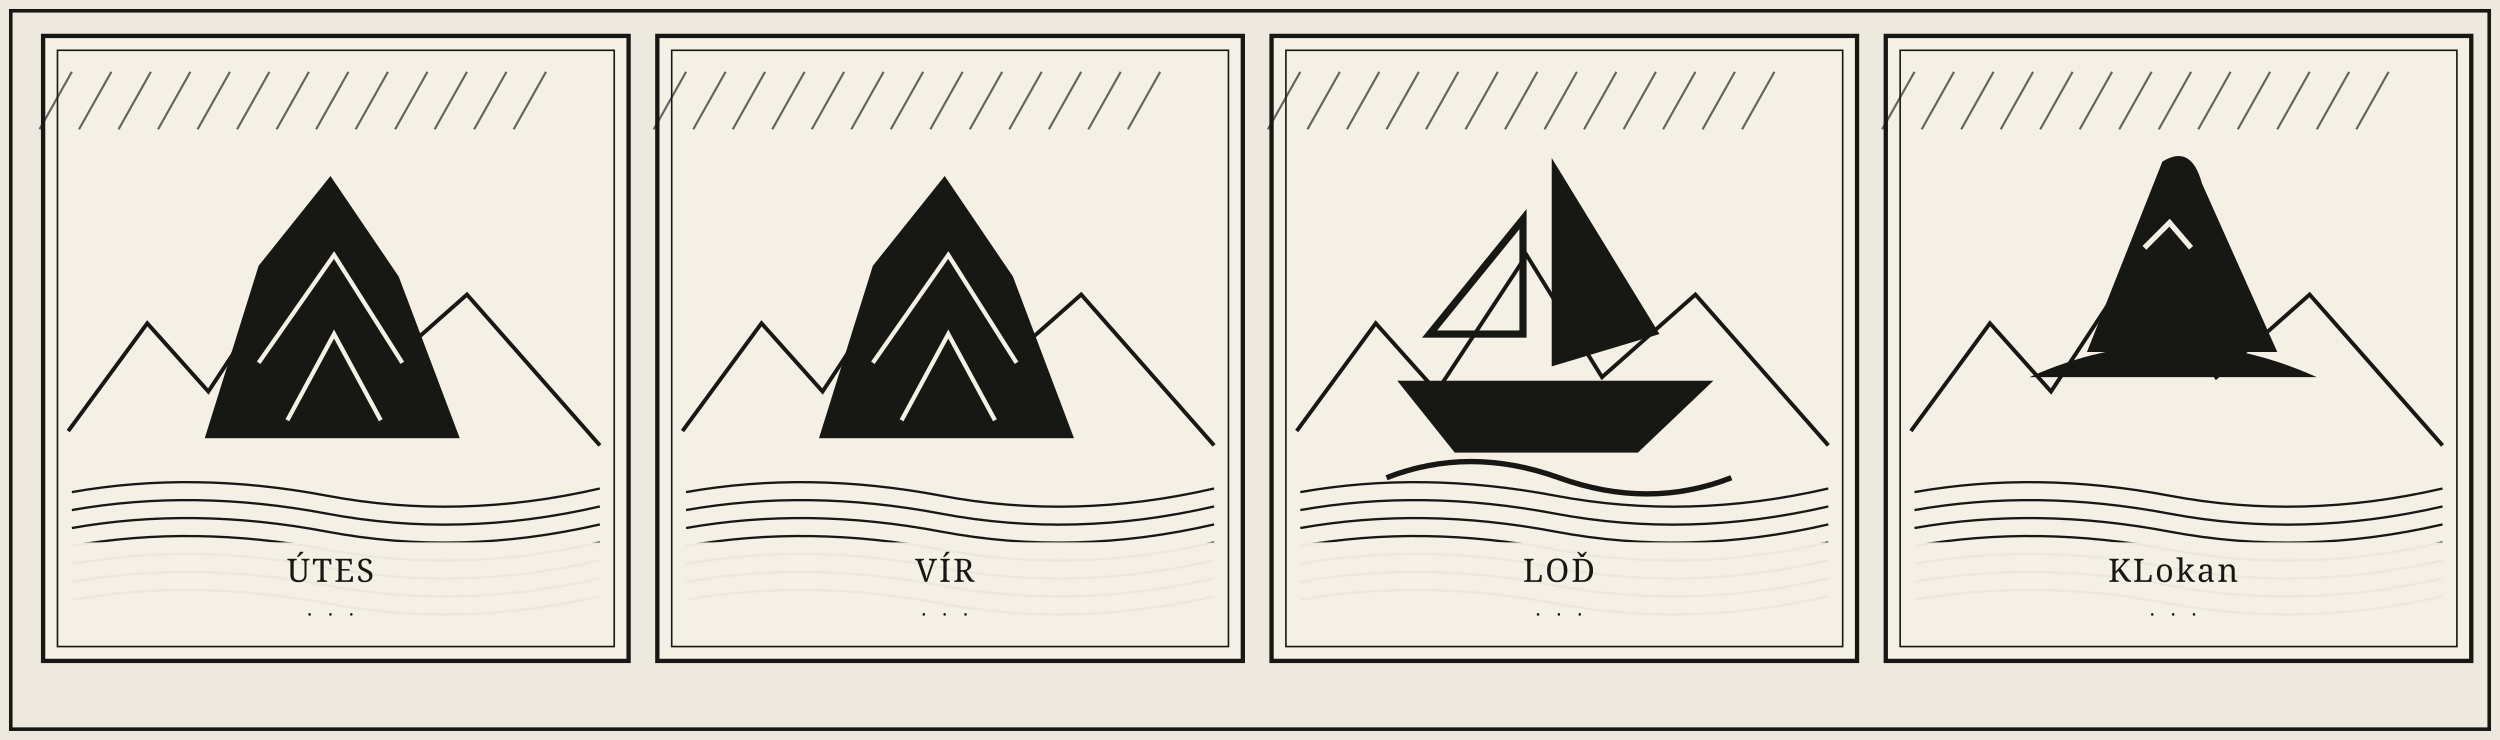
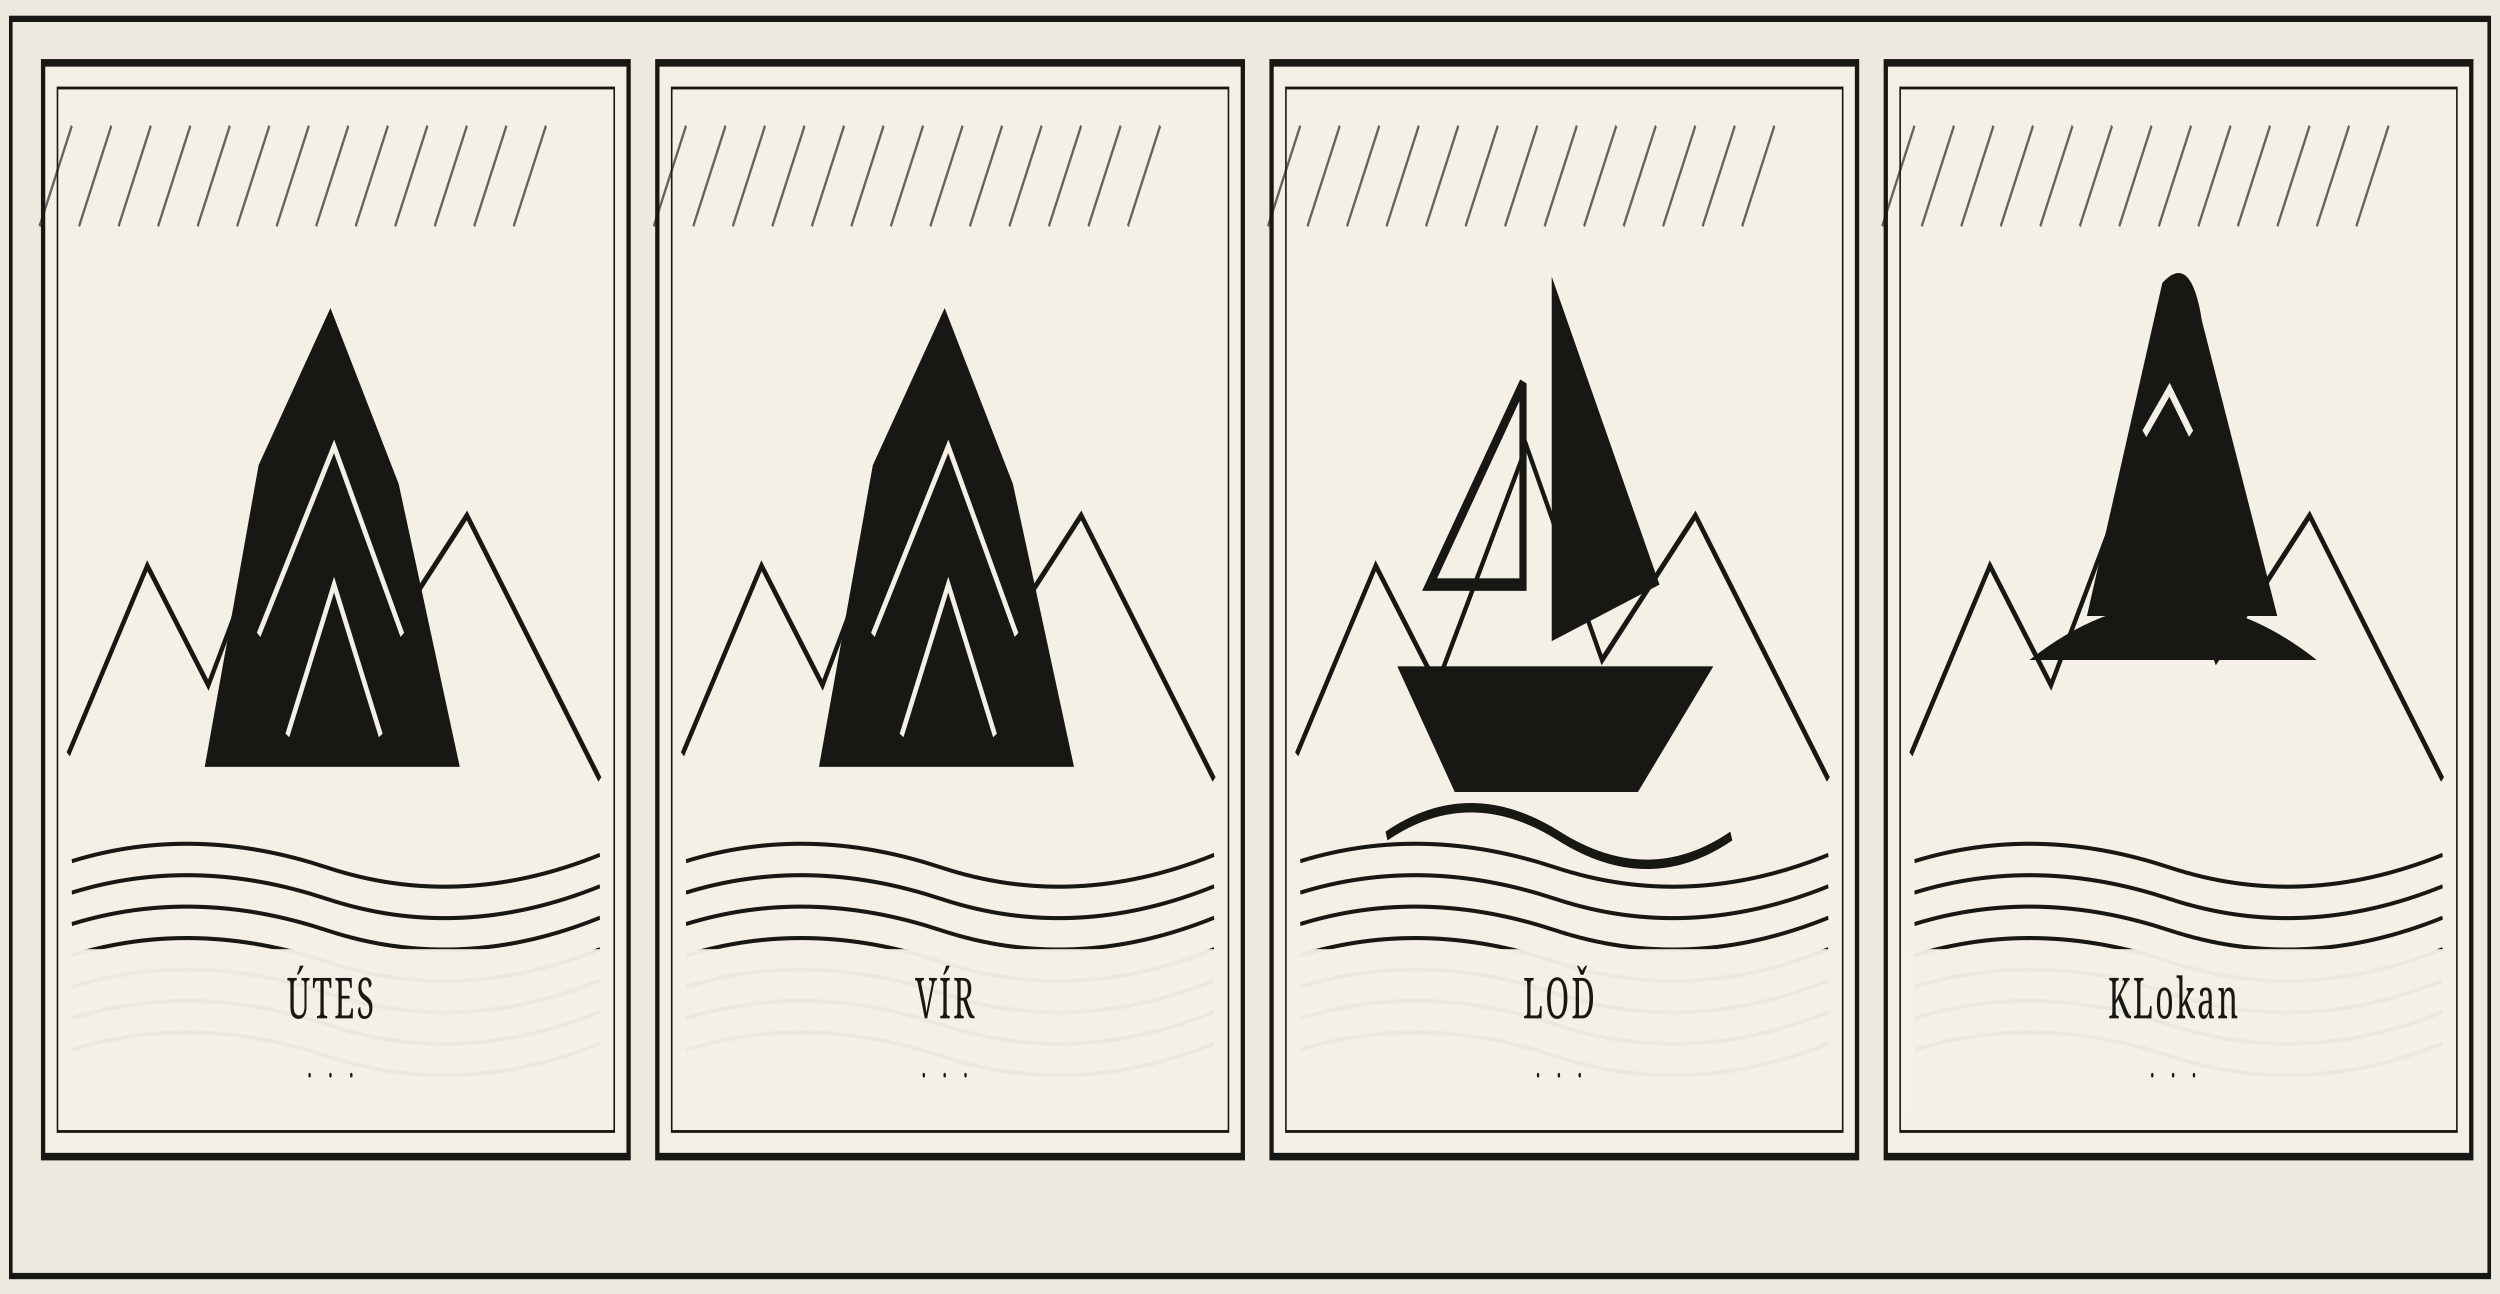
- <svg xmlns="http://www.w3.org/2000/svg" viewBox="0 0 696 206" role="img" aria-labelledby="title desc">
-   <defs>
-     <filter id="paper">
-       <feTurbulence type="fractalNoise" baseFrequency=".75" numOctaves="2" seed="10" />
-       <feColorMatrix values="0 0 0 0 .92 0 0 0 0 .9 0 0 0 0 .83 0 0 0 .12 0" />
-     </filter>
-   </defs>
-   <rect width="696" height="206" fill="#eee9de" />
-   <rect x="3" y="3" width="690" height="200" fill="none" stroke="#171714" stroke-width="1" />
-   <g>
-     <rect x="12" y="10" width="163" height="174" fill="#f5f0e6" stroke="#171714" stroke-width="1.2" />
-     <rect x="16" y="14" width="155" height="166" fill="none" stroke="#171714" stroke-width=".45" />
-     <path d="M20 20 l-9 16" stroke="#171714" stroke-width=".6" opacity=".65" />
-     <path d="M31 20 l-9 16" stroke="#171714" stroke-width=".6" opacity=".65" />
-     <path d="M42 20 l-9 16" stroke="#171714" stroke-width=".6" opacity=".65" />
-     <path d="M53 20 l-9 16" stroke="#171714" stroke-width=".6" opacity=".65" />
-     <path d="M64 20 l-9 16" stroke="#171714" stroke-width=".6" opacity=".65" />
-     <path d="M75 20 l-9 16" stroke="#171714" stroke-width=".6" opacity=".65" />
-     <path d="M86 20 l-9 16" stroke="#171714" stroke-width=".6" opacity=".65" />
-     <path d="M97 20 l-9 16" stroke="#171714" stroke-width=".6" opacity=".65" />
-     <path d="M108 20 l-9 16" stroke="#171714" stroke-width=".6" opacity=".65" />
-     <path d="M119 20 l-9 16" stroke="#171714" stroke-width=".6" opacity=".65" />
-     <path d="M130 20 l-9 16" stroke="#171714" stroke-width=".6" opacity=".65" />
-     <path d="M141 20 l-9 16" stroke="#171714" stroke-width=".6" opacity=".65" />
-     <path d="M152 20 l-9 16" stroke="#171714" stroke-width=".6" opacity=".65" />
-     <path d="M19 120L41 90L58 109L83 71L104 105L130 82L167 124" fill="none" stroke="#171714" stroke-width="1.1" />
-     <path d="M57 122L72 74L92 49L111 77L128 122Z" fill="#171714" />
-     <path d="M72 101L93 71L112 101M80 117L93 93L106 117" stroke="#f4f0e6" stroke-width="1.2" fill="none" />
-     <path d="M20 137 Q54 131 91 138 T167 136" fill="none" stroke="#171714" stroke-width=".65" />
-     <path d="M20 142 Q54 136 91 143 T167 141" fill="none" stroke="#171714" stroke-width=".65" />
-     <path d="M20 147 Q54 141 91 148 T167 146" fill="none" stroke="#171714" stroke-width=".65" />
-     <path d="M20 152 Q54 146 91 153 T167 151" fill="none" stroke="#171714" stroke-width=".65" />
-     <path d="M20 157 Q54 151 91 158 T167 156" fill="none" stroke="#171714" stroke-width=".65" />
-     <path d="M20 162 Q54 156 91 163 T167 161" fill="none" stroke="#171714" stroke-width=".65" />
-     <path d="M20 167 Q54 161 91 168 T167 166" fill="none" stroke="#171714" stroke-width=".65" />
-     <rect x="18" y="151" width="151" height="26" fill="#f5f0e6" opacity=".96" />
-     <text x="92" y="162" text-anchor="middle" font-family="Georgia,serif" font-size="9" letter-spacing=".6" fill="#171714">ÚTES</text>
-     <text x="92" y="173" text-anchor="middle" font-family="Georgia,serif" font-size="5.5" letter-spacing="1.5" fill="#171714">· · ·</text>
-   </g>
-   <g>
-     <rect x="183" y="10" width="163" height="174" fill="#f5f0e6" stroke="#171714" stroke-width="1.2" />
-     <rect x="187" y="14" width="155" height="166" fill="none" stroke="#171714" stroke-width=".45" />
-     <path d="M191 20 l-9 16" stroke="#171714" stroke-width=".6" opacity=".65" />
-     <path d="M202 20 l-9 16" stroke="#171714" stroke-width=".6" opacity=".65" />
-     <path d="M213 20 l-9 16" stroke="#171714" stroke-width=".6" opacity=".65" />
-     <path d="M224 20 l-9 16" stroke="#171714" stroke-width=".6" opacity=".65" />
-     <path d="M235 20 l-9 16" stroke="#171714" stroke-width=".6" opacity=".65" />
-     <path d="M246 20 l-9 16" stroke="#171714" stroke-width=".6" opacity=".65" />
-     <path d="M257 20 l-9 16" stroke="#171714" stroke-width=".6" opacity=".65" />
-     <path d="M268 20 l-9 16" stroke="#171714" stroke-width=".6" opacity=".65" />
-     <path d="M279 20 l-9 16" stroke="#171714" stroke-width=".6" opacity=".65" />
-     <path d="M290 20 l-9 16" stroke="#171714" stroke-width=".6" opacity=".65" />
-     <path d="M301 20 l-9 16" stroke="#171714" stroke-width=".6" opacity=".65" />
-     <path d="M312 20 l-9 16" stroke="#171714" stroke-width=".6" opacity=".65" />
-     <path d="M323 20 l-9 16" stroke="#171714" stroke-width=".6" opacity=".65" />
-     <path d="M190 120L212 90L229 109L254 71L275 105L301 82L338 124" fill="none" stroke="#171714" stroke-width="1.1" />
-     <path d="M228 122L243 74L263 49L282 77L299 122Z" fill="#171714" />
-     <path d="M243 101L264 71L283 101M251 117L264 93L277 117" stroke="#f4f0e6" stroke-width="1.2" fill="none" />
-     <path d="M191 137 Q225 131 262 138 T338 136" fill="none" stroke="#171714" stroke-width=".65" />
-     <path d="M191 142 Q225 136 262 143 T338 141" fill="none" stroke="#171714" stroke-width=".65" />
-     <path d="M191 147 Q225 141 262 148 T338 146" fill="none" stroke="#171714" stroke-width=".65" />
-     <path d="M191 152 Q225 146 262 153 T338 151" fill="none" stroke="#171714" stroke-width=".65" />
-     <path d="M191 157 Q225 151 262 158 T338 156" fill="none" stroke="#171714" stroke-width=".65" />
-     <path d="M191 162 Q225 156 262 163 T338 161" fill="none" stroke="#171714" stroke-width=".65" />
-     <path d="M191 167 Q225 161 262 168 T338 166" fill="none" stroke="#171714" stroke-width=".65" />
-     <rect x="189" y="151" width="151" height="26" fill="#f5f0e6" opacity=".96" />
-     <text x="263" y="162" text-anchor="middle" font-family="Georgia,serif" font-size="9" letter-spacing=".6" fill="#171714">VÍR</text>
-     <text x="263" y="173" text-anchor="middle" font-family="Georgia,serif" font-size="5.5" letter-spacing="1.5" fill="#171714">· · ·</text>
-   </g>
-   <g>
-     <rect x="354" y="10" width="163" height="174" fill="#f5f0e6" stroke="#171714" stroke-width="1.2" />
-     <rect x="358" y="14" width="155" height="166" fill="none" stroke="#171714" stroke-width=".45" />
-     <path d="M362 20 l-9 16" stroke="#171714" stroke-width=".6" opacity=".65" />
-     <path d="M373 20 l-9 16" stroke="#171714" stroke-width=".6" opacity=".65" />
-     <path d="M384 20 l-9 16" stroke="#171714" stroke-width=".6" opacity=".65" />
-     <path d="M395 20 l-9 16" stroke="#171714" stroke-width=".6" opacity=".65" />
-     <path d="M406 20 l-9 16" stroke="#171714" stroke-width=".6" opacity=".65" />
-     <path d="M417 20 l-9 16" stroke="#171714" stroke-width=".6" opacity=".65" />
-     <path d="M428 20 l-9 16" stroke="#171714" stroke-width=".6" opacity=".65" />
-     <path d="M439 20 l-9 16" stroke="#171714" stroke-width=".6" opacity=".65" />
-     <path d="M450 20 l-9 16" stroke="#171714" stroke-width=".6" opacity=".65" />
-     <path d="M461 20 l-9 16" stroke="#171714" stroke-width=".6" opacity=".65" />
-     <path d="M472 20 l-9 16" stroke="#171714" stroke-width=".6" opacity=".65" />
-     <path d="M483 20 l-9 16" stroke="#171714" stroke-width=".6" opacity=".65" />
-     <path d="M494 20 l-9 16" stroke="#171714" stroke-width=".6" opacity=".65" />
-     <path d="M361 120L383 90L400 109L425 71L446 105L472 82L509 124" fill="none" stroke="#171714" stroke-width="1.1" />
-     <path d="M389 106L477 106L456 126L405 126Z" fill="#171714" />
-     <path d="M432 102V44L462 93Z" fill="#171714" />
-     <path d="M424 61L398 93L424 93Z" fill="none" stroke="#171714" stroke-width="2" />
-     <path d="M386 133Q409 124 434 133T482 133" fill="none" stroke="#171714" stroke-width="1.5" />
-     <path d="M362 137 Q396 131 433 138 T509 136" fill="none" stroke="#171714" stroke-width=".65" />
-     <path d="M362 142 Q396 136 433 143 T509 141" fill="none" stroke="#171714" stroke-width=".65" />
-     <path d="M362 147 Q396 141 433 148 T509 146" fill="none" stroke="#171714" stroke-width=".65" />
-     <path d="M362 152 Q396 146 433 153 T509 151" fill="none" stroke="#171714" stroke-width=".65" />
-     <path d="M362 157 Q396 151 433 158 T509 156" fill="none" stroke="#171714" stroke-width=".65" />
-     <path d="M362 162 Q396 156 433 163 T509 161" fill="none" stroke="#171714" stroke-width=".65" />
-     <path d="M362 167 Q396 161 433 168 T509 166" fill="none" stroke="#171714" stroke-width=".65" />
-     <rect x="360" y="151" width="151" height="26" fill="#f5f0e6" opacity=".96" />
-     <text x="434" y="162" text-anchor="middle" font-family="Georgia,serif" font-size="9" letter-spacing=".6" fill="#171714">LOĎ</text>
-     <text x="434" y="173" text-anchor="middle" font-family="Georgia,serif" font-size="5.5" letter-spacing="1.5" fill="#171714">· · ·</text>
-   </g>
-   <g>
-     <rect x="525" y="10" width="163" height="174" fill="#f5f0e6" stroke="#171714" stroke-width="1.2" />
-     <rect x="529" y="14" width="155" height="166" fill="none" stroke="#171714" stroke-width=".45" />
-     <path d="M533 20 l-9 16" stroke="#171714" stroke-width=".6" opacity=".65" />
-     <path d="M544 20 l-9 16" stroke="#171714" stroke-width=".6" opacity=".65" />
-     <path d="M555 20 l-9 16" stroke="#171714" stroke-width=".6" opacity=".65" />
-     <path d="M566 20 l-9 16" stroke="#171714" stroke-width=".6" opacity=".65" />
-     <path d="M577 20 l-9 16" stroke="#171714" stroke-width=".6" opacity=".65" />
-     <path d="M588 20 l-9 16" stroke="#171714" stroke-width=".6" opacity=".65" />
-     <path d="M599 20 l-9 16" stroke="#171714" stroke-width=".6" opacity=".65" />
-     <path d="M610 20 l-9 16" stroke="#171714" stroke-width=".6" opacity=".65" />
-     <path d="M621 20 l-9 16" stroke="#171714" stroke-width=".6" opacity=".65" />
-     <path d="M632 20 l-9 16" stroke="#171714" stroke-width=".6" opacity=".65" />
-     <path d="M643 20 l-9 16" stroke="#171714" stroke-width=".6" opacity=".65" />
-     <path d="M654 20 l-9 16" stroke="#171714" stroke-width=".6" opacity=".65" />
-     <path d="M665 20 l-9 16" stroke="#171714" stroke-width=".6" opacity=".65" />
-     <path d="M532 120L554 90L571 109L596 71L617 105L643 82L680 124" fill="none" stroke="#171714" stroke-width="1.1" />
-     <path d="M565 105Q605 87 645 105Z" fill="#171714" />
-     <path d="M581 98L602 45Q610 40 613 51L634 98Z" fill="#171714" />
-     <path d="M597 69l7 -7l6 7" fill="none" stroke="#f4f0e6" stroke-width="1.5" />
-     <path d="M533 137 Q567 131 604 138 T680 136" fill="none" stroke="#171714" stroke-width=".65" />
-     <path d="M533 142 Q567 136 604 143 T680 141" fill="none" stroke="#171714" stroke-width=".65" />
-     <path d="M533 147 Q567 141 604 148 T680 146" fill="none" stroke="#171714" stroke-width=".65" />
-     <path d="M533 152 Q567 146 604 153 T680 151" fill="none" stroke="#171714" stroke-width=".65" />
-     <path d="M533 157 Q567 151 604 158 T680 156" fill="none" stroke="#171714" stroke-width=".65" />
-     <path d="M533 162 Q567 156 604 163 T680 161" fill="none" stroke="#171714" stroke-width=".65" />
-     <path d="M533 167 Q567 161 604 168 T680 166" fill="none" stroke="#171714" stroke-width=".65" />
-     <rect x="531" y="151" width="151" height="26" fill="#f5f0e6" opacity=".96" />
-     <text x="605" y="162" text-anchor="middle" font-family="Georgia,serif" font-size="9" letter-spacing=".6" fill="#171714">KLokan</text>
-     <text x="605" y="173" text-anchor="middle" font-family="Georgia,serif" font-size="5.5" letter-spacing="1.5" fill="#171714">· · ·</text>
+ <svg xmlns="http://www.w3.org/2000/svg" viewBox="0 0 696 360" role="img" aria-labelledby="title desc">
+   <g transform="scale(1 1.75)">
+     <defs>
+       <filter id="paper">
+         <feTurbulence type="fractalNoise" baseFrequency=".75" numOctaves="2" seed="10" />
+         <feColorMatrix values="0 0 0 0 .92 0 0 0 0 .9 0 0 0 0 .83 0 0 0 .12 0" />
+       </filter>
+     </defs>
+     <rect width="696" height="206" fill="#eee9de" />
+     <rect x="3" y="3" width="690" height="200" fill="none" stroke="#171714" stroke-width="1" />
+     <g>
+       <rect x="12" y="10" width="163" height="174" fill="#f5f0e6" stroke="#171714" stroke-width="1.2" />
+       <rect x="16" y="14" width="155" height="166" fill="none" stroke="#171714" stroke-width=".45" />
+       <path d="M20 20 l-9 16" stroke="#171714" stroke-width=".6" opacity=".65" />
+       <path d="M31 20 l-9 16" stroke="#171714" stroke-width=".6" opacity=".65" />
+       <path d="M42 20 l-9 16" stroke="#171714" stroke-width=".6" opacity=".65" />
+       <path d="M53 20 l-9 16" stroke="#171714" stroke-width=".6" opacity=".65" />
+       <path d="M64 20 l-9 16" stroke="#171714" stroke-width=".6" opacity=".65" />
+       <path d="M75 20 l-9 16" stroke="#171714" stroke-width=".6" opacity=".65" />
+       <path d="M86 20 l-9 16" stroke="#171714" stroke-width=".6" opacity=".65" />
+       <path d="M97 20 l-9 16" stroke="#171714" stroke-width=".6" opacity=".65" />
+       <path d="M108 20 l-9 16" stroke="#171714" stroke-width=".6" opacity=".65" />
+       <path d="M119 20 l-9 16" stroke="#171714" stroke-width=".6" opacity=".65" />
+       <path d="M130 20 l-9 16" stroke="#171714" stroke-width=".6" opacity=".65" />
+       <path d="M141 20 l-9 16" stroke="#171714" stroke-width=".6" opacity=".65" />
+       <path d="M152 20 l-9 16" stroke="#171714" stroke-width=".6" opacity=".65" />
+       <path d="M19 120L41 90L58 109L83 71L104 105L130 82L167 124" fill="none" stroke="#171714" stroke-width="1.1" />
+       <path d="M57 122L72 74L92 49L111 77L128 122Z" fill="#171714" />
+       <path d="M72 101L93 71L112 101M80 117L93 93L106 117" stroke="#f4f0e6" stroke-width="1.2" fill="none" />
+       <path d="M20 137 Q54 131 91 138 T167 136" fill="none" stroke="#171714" stroke-width=".65" />
+       <path d="M20 142 Q54 136 91 143 T167 141" fill="none" stroke="#171714" stroke-width=".65" />
+       <path d="M20 147 Q54 141 91 148 T167 146" fill="none" stroke="#171714" stroke-width=".65" />
+       <path d="M20 152 Q54 146 91 153 T167 151" fill="none" stroke="#171714" stroke-width=".65" />
+       <path d="M20 157 Q54 151 91 158 T167 156" fill="none" stroke="#171714" stroke-width=".65" />
+       <path d="M20 162 Q54 156 91 163 T167 161" fill="none" stroke="#171714" stroke-width=".65" />
+       <path d="M20 167 Q54 161 91 168 T167 166" fill="none" stroke="#171714" stroke-width=".65" />
+       <rect x="18" y="151" width="151" height="26" fill="#f5f0e6" opacity=".96" />
+       <text x="92" y="162" text-anchor="middle" font-family="Georgia,serif" font-size="9" letter-spacing=".6" fill="#171714">ÚTES</text>
+       <text x="92" y="173" text-anchor="middle" font-family="Georgia,serif" font-size="5.5" letter-spacing="1.5" fill="#171714">· · ·</text>
+     </g>
+     <g>
+       <rect x="183" y="10" width="163" height="174" fill="#f5f0e6" stroke="#171714" stroke-width="1.2" />
+       <rect x="187" y="14" width="155" height="166" fill="none" stroke="#171714" stroke-width=".45" />
+       <path d="M191 20 l-9 16" stroke="#171714" stroke-width=".6" opacity=".65" />
+       <path d="M202 20 l-9 16" stroke="#171714" stroke-width=".6" opacity=".65" />
+       <path d="M213 20 l-9 16" stroke="#171714" stroke-width=".6" opacity=".65" />
+       <path d="M224 20 l-9 16" stroke="#171714" stroke-width=".6" opacity=".65" />
+       <path d="M235 20 l-9 16" stroke="#171714" stroke-width=".6" opacity=".65" />
+       <path d="M246 20 l-9 16" stroke="#171714" stroke-width=".6" opacity=".65" />
+       <path d="M257 20 l-9 16" stroke="#171714" stroke-width=".6" opacity=".65" />
+       <path d="M268 20 l-9 16" stroke="#171714" stroke-width=".6" opacity=".65" />
+       <path d="M279 20 l-9 16" stroke="#171714" stroke-width=".6" opacity=".65" />
+       <path d="M290 20 l-9 16" stroke="#171714" stroke-width=".6" opacity=".65" />
+       <path d="M301 20 l-9 16" stroke="#171714" stroke-width=".6" opacity=".65" />
+       <path d="M312 20 l-9 16" stroke="#171714" stroke-width=".6" opacity=".65" />
+       <path d="M323 20 l-9 16" stroke="#171714" stroke-width=".6" opacity=".65" />
+       <path d="M190 120L212 90L229 109L254 71L275 105L301 82L338 124" fill="none" stroke="#171714" stroke-width="1.1" />
+       <path d="M228 122L243 74L263 49L282 77L299 122Z" fill="#171714" />
+       <path d="M243 101L264 71L283 101M251 117L264 93L277 117" stroke="#f4f0e6" stroke-width="1.2" fill="none" />
+       <path d="M191 137 Q225 131 262 138 T338 136" fill="none" stroke="#171714" stroke-width=".65" />
+       <path d="M191 142 Q225 136 262 143 T338 141" fill="none" stroke="#171714" stroke-width=".65" />
+       <path d="M191 147 Q225 141 262 148 T338 146" fill="none" stroke="#171714" stroke-width=".65" />
+       <path d="M191 152 Q225 146 262 153 T338 151" fill="none" stroke="#171714" stroke-width=".65" />
+       <path d="M191 157 Q225 151 262 158 T338 156" fill="none" stroke="#171714" stroke-width=".65" />
+       <path d="M191 162 Q225 156 262 163 T338 161" fill="none" stroke="#171714" stroke-width=".65" />
+       <path d="M191 167 Q225 161 262 168 T338 166" fill="none" stroke="#171714" stroke-width=".65" />
+       <rect x="189" y="151" width="151" height="26" fill="#f5f0e6" opacity=".96" />
+       <text x="263" y="162" text-anchor="middle" font-family="Georgia,serif" font-size="9" letter-spacing=".6" fill="#171714">VÍR</text>
+       <text x="263" y="173" text-anchor="middle" font-family="Georgia,serif" font-size="5.5" letter-spacing="1.5" fill="#171714">· · ·</text>
+     </g>
+     <g>
+       <rect x="354" y="10" width="163" height="174" fill="#f5f0e6" stroke="#171714" stroke-width="1.2" />
+       <rect x="358" y="14" width="155" height="166" fill="none" stroke="#171714" stroke-width=".45" />
+       <path d="M362 20 l-9 16" stroke="#171714" stroke-width=".6" opacity=".65" />
+       <path d="M373 20 l-9 16" stroke="#171714" stroke-width=".6" opacity=".65" />
+       <path d="M384 20 l-9 16" stroke="#171714" stroke-width=".6" opacity=".65" />
+       <path d="M395 20 l-9 16" stroke="#171714" stroke-width=".6" opacity=".65" />
+       <path d="M406 20 l-9 16" stroke="#171714" stroke-width=".6" opacity=".65" />
+       <path d="M417 20 l-9 16" stroke="#171714" stroke-width=".6" opacity=".65" />
+       <path d="M428 20 l-9 16" stroke="#171714" stroke-width=".6" opacity=".65" />
+       <path d="M439 20 l-9 16" stroke="#171714" stroke-width=".6" opacity=".65" />
+       <path d="M450 20 l-9 16" stroke="#171714" stroke-width=".6" opacity=".65" />
+       <path d="M461 20 l-9 16" stroke="#171714" stroke-width=".6" opacity=".65" />
+       <path d="M472 20 l-9 16" stroke="#171714" stroke-width=".6" opacity=".65" />
+       <path d="M483 20 l-9 16" stroke="#171714" stroke-width=".6" opacity=".65" />
+       <path d="M494 20 l-9 16" stroke="#171714" stroke-width=".6" opacity=".65" />
+       <path d="M361 120L383 90L400 109L425 71L446 105L472 82L509 124" fill="none" stroke="#171714" stroke-width="1.1" />
+       <path d="M389 106L477 106L456 126L405 126Z" fill="#171714" />
+       <path d="M432 102V44L462 93Z" fill="#171714" />
+       <path d="M424 61L398 93L424 93Z" fill="none" stroke="#171714" stroke-width="2" />
+       <path d="M386 133Q409 124 434 133T482 133" fill="none" stroke="#171714" stroke-width="1.5" />
+       <path d="M362 137 Q396 131 433 138 T509 136" fill="none" stroke="#171714" stroke-width=".65" />
+       <path d="M362 142 Q396 136 433 143 T509 141" fill="none" stroke="#171714" stroke-width=".65" />
+       <path d="M362 147 Q396 141 433 148 T509 146" fill="none" stroke="#171714" stroke-width=".65" />
+       <path d="M362 152 Q396 146 433 153 T509 151" fill="none" stroke="#171714" stroke-width=".65" />
+       <path d="M362 157 Q396 151 433 158 T509 156" fill="none" stroke="#171714" stroke-width=".65" />
+       <path d="M362 162 Q396 156 433 163 T509 161" fill="none" stroke="#171714" stroke-width=".65" />
+       <path d="M362 167 Q396 161 433 168 T509 166" fill="none" stroke="#171714" stroke-width=".65" />
+       <rect x="360" y="151" width="151" height="26" fill="#f5f0e6" opacity=".96" />
+       <text x="434" y="162" text-anchor="middle" font-family="Georgia,serif" font-size="9" letter-spacing=".6" fill="#171714">LOĎ</text>
+       <text x="434" y="173" text-anchor="middle" font-family="Georgia,serif" font-size="5.5" letter-spacing="1.5" fill="#171714">· · ·</text>
+     </g>
+     <g>
+       <rect x="525" y="10" width="163" height="174" fill="#f5f0e6" stroke="#171714" stroke-width="1.2" />
+       <rect x="529" y="14" width="155" height="166" fill="none" stroke="#171714" stroke-width=".45" />
+       <path d="M533 20 l-9 16" stroke="#171714" stroke-width=".6" opacity=".65" />
+       <path d="M544 20 l-9 16" stroke="#171714" stroke-width=".6" opacity=".65" />
+       <path d="M555 20 l-9 16" stroke="#171714" stroke-width=".6" opacity=".65" />
+       <path d="M566 20 l-9 16" stroke="#171714" stroke-width=".6" opacity=".65" />
+       <path d="M577 20 l-9 16" stroke="#171714" stroke-width=".6" opacity=".65" />
+       <path d="M588 20 l-9 16" stroke="#171714" stroke-width=".6" opacity=".65" />
+       <path d="M599 20 l-9 16" stroke="#171714" stroke-width=".6" opacity=".65" />
+       <path d="M610 20 l-9 16" stroke="#171714" stroke-width=".6" opacity=".65" />
+       <path d="M621 20 l-9 16" stroke="#171714" stroke-width=".6" opacity=".65" />
+       <path d="M632 20 l-9 16" stroke="#171714" stroke-width=".6" opacity=".65" />
+       <path d="M643 20 l-9 16" stroke="#171714" stroke-width=".6" opacity=".65" />
+       <path d="M654 20 l-9 16" stroke="#171714" stroke-width=".6" opacity=".65" />
+       <path d="M665 20 l-9 16" stroke="#171714" stroke-width=".6" opacity=".65" />
+       <path d="M532 120L554 90L571 109L596 71L617 105L643 82L680 124" fill="none" stroke="#171714" stroke-width="1.1" />
+       <path d="M565 105Q605 87 645 105Z" fill="#171714" />
+       <path d="M581 98L602 45Q610 40 613 51L634 98Z" fill="#171714" />
+       <path d="M597 69l7 -7l6 7" fill="none" stroke="#f4f0e6" stroke-width="1.5" />
+       <path d="M533 137 Q567 131 604 138 T680 136" fill="none" stroke="#171714" stroke-width=".65" />
+       <path d="M533 142 Q567 136 604 143 T680 141" fill="none" stroke="#171714" stroke-width=".65" />
+       <path d="M533 147 Q567 141 604 148 T680 146" fill="none" stroke="#171714" stroke-width=".65" />
+       <path d="M533 152 Q567 146 604 153 T680 151" fill="none" stroke="#171714" stroke-width=".65" />
+       <path d="M533 157 Q567 151 604 158 T680 156" fill="none" stroke="#171714" stroke-width=".65" />
+       <path d="M533 162 Q567 156 604 163 T680 161" fill="none" stroke="#171714" stroke-width=".65" />
+       <path d="M533 167 Q567 161 604 168 T680 166" fill="none" stroke="#171714" stroke-width=".65" />
+       <rect x="531" y="151" width="151" height="26" fill="#f5f0e6" opacity=".96" />
+       <text x="605" y="162" text-anchor="middle" font-family="Georgia,serif" font-size="9" letter-spacing=".6" fill="#171714">KLokan</text>
+       <text x="605" y="173" text-anchor="middle" font-family="Georgia,serif" font-size="5.5" letter-spacing="1.5" fill="#171714">· · ·</text>
+     </g>
  </g>
</svg>
